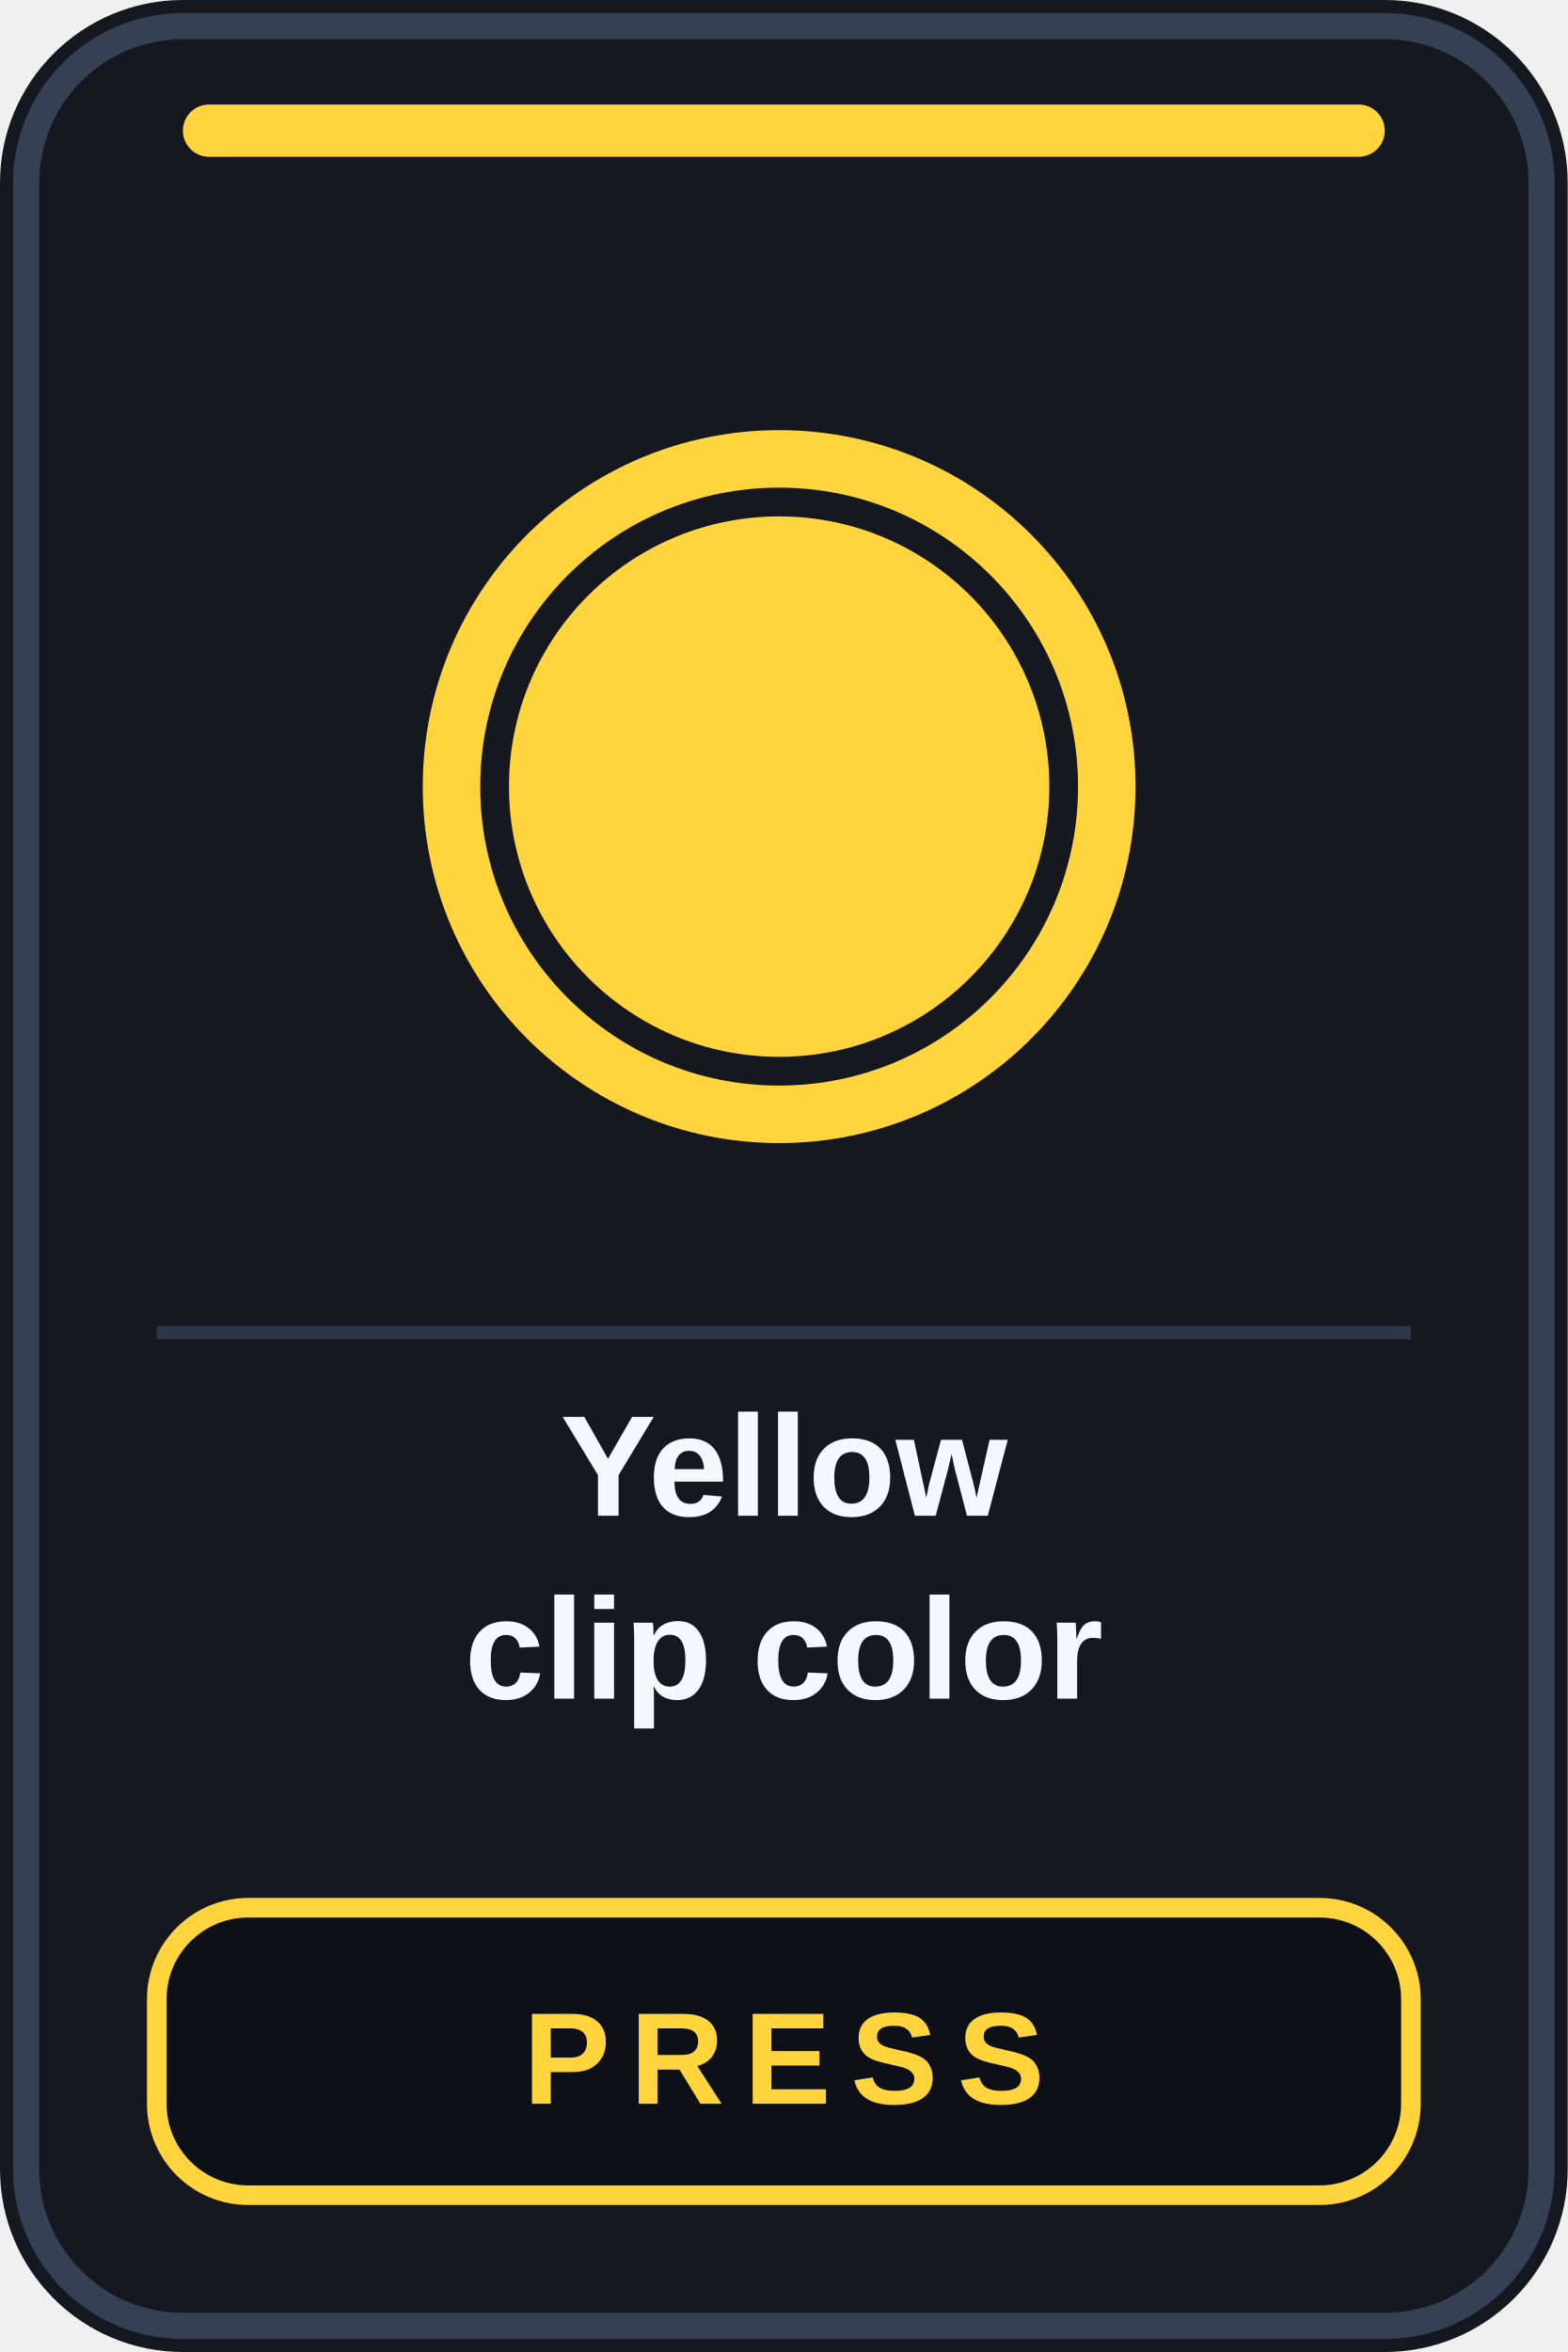
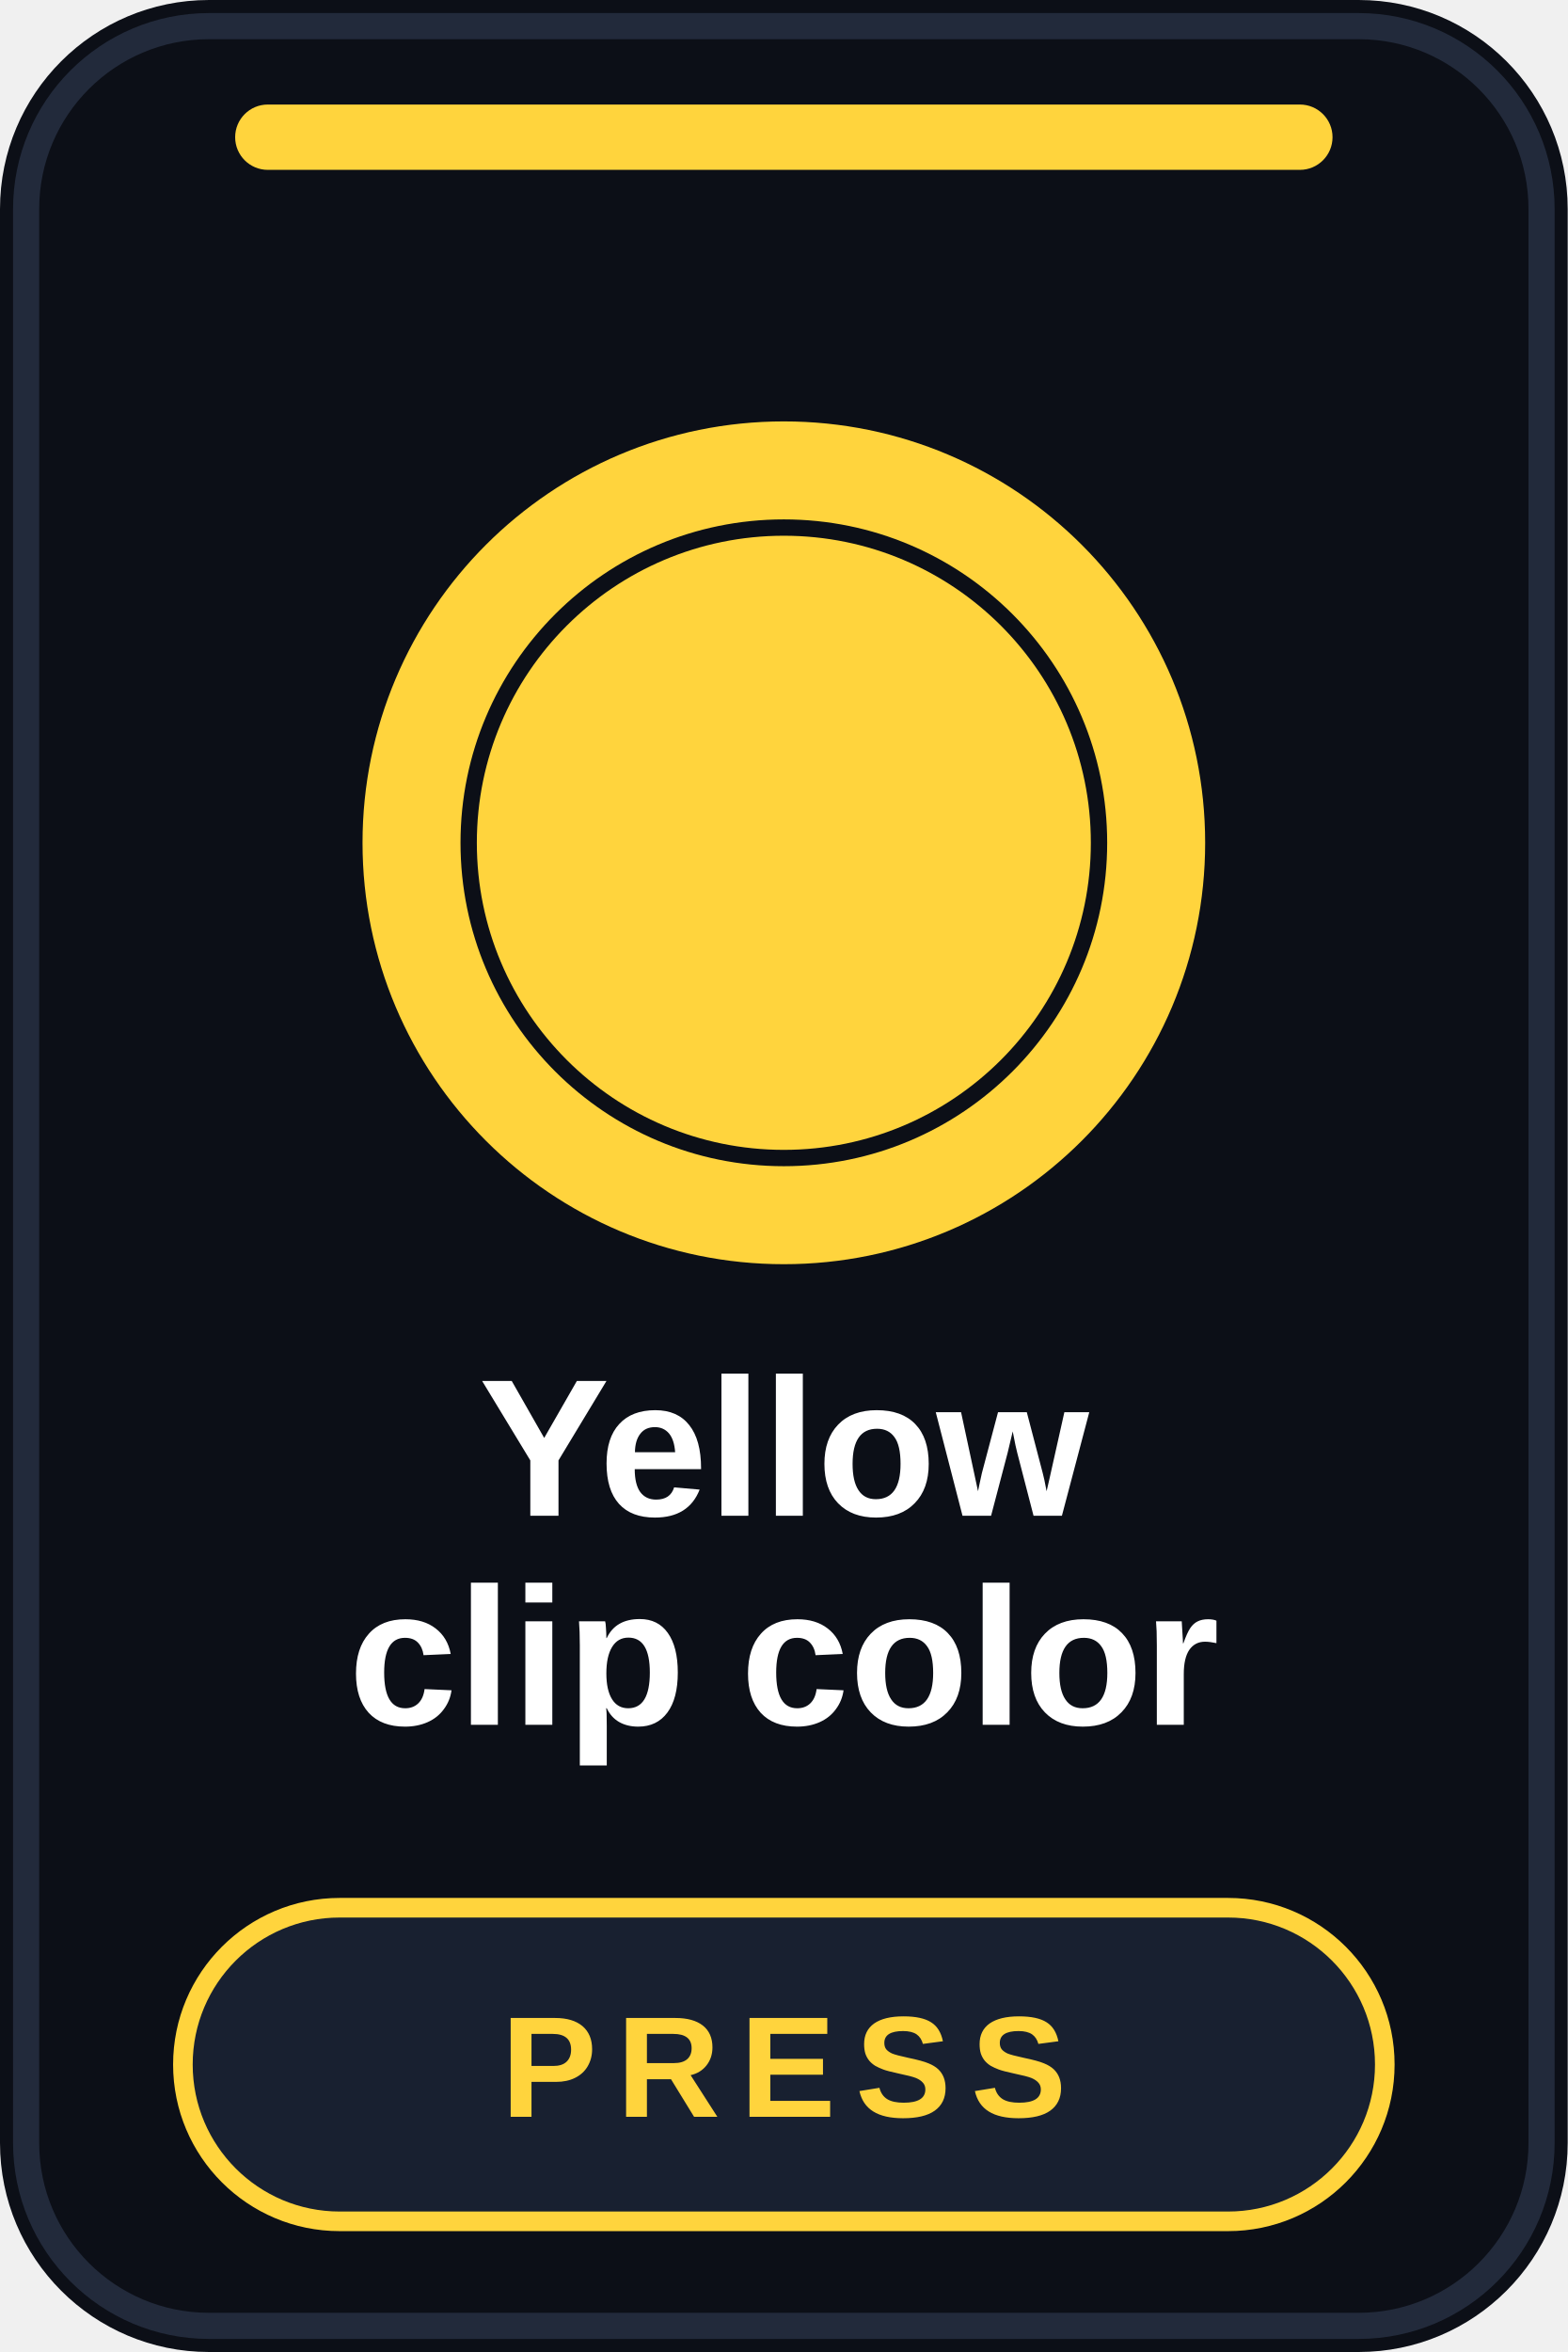
<svg xmlns="http://www.w3.org/2000/svg" width="120" height="180" viewBox="0 0 120 180">
-   <rect width="120" height="180" rx="14" fill="#15181E" />
-   <rect x="2" y="2" width="116" height="176" rx="12" fill="none" stroke="#364055" stroke-width="2" />
-   <rect x="14" y="8" width="92" height="4" rx="2" fill="#FFD43D" />
-   <g transform="translate(13, 14) scale(0.44)">
+   <rect width="120" height="180" rx="16" fill="#0C0F17" />
+   <rect x="2" y="2" width="116" height="176" rx="14" fill="none" stroke="#222A3B" stroke-width="2" />
+   <rect x="18" y="8" width="84" height="5" rx="2.5" fill="#FFD43D" />
+   <g transform="translate(7, 12) scale(0.50)">
    <circle cx="106" cy="105" r="47" fill="#FFD43D" />
-     <circle cx="106" cy="105" r="57" stroke="#FFD43D" stroke-width="10" stroke-linecap="round" stroke-linejoin="round" fill="none" />
+     <circle cx="106" cy="105" r="57" stroke="#FFD43D" stroke-width="15" stroke-linecap="round" stroke-linejoin="round" fill="none" />
  </g>
-   <line x1="12" y1="102" x2="108" y2="102" stroke="#2B3648" stroke-width="1" />
-   <text x="60" y="116" text-anchor="middle" fill="#F5F7FC" font-family="Arial, Helvetica, sans-serif" font-size="11" font-weight="700">Yellow</text>
-   <text x="60" y="130" text-anchor="middle" fill="#F5F7FC" font-family="Arial, Helvetica, sans-serif" font-size="11" font-weight="700">clip color</text>
-   <rect x="12" y="146" width="96" height="22" rx="7" fill="#0D1117" stroke="#FFD43D" stroke-width="1.5" />
-   <text x="60" y="161" text-anchor="middle" fill="#FFD43D" font-family="Arial, Helvetica, sans-serif" font-size="10" font-weight="700" letter-spacing="1.5">PRESS</text>
+   <text x="60" y="116" text-anchor="middle" fill="#FFFFFF" font-family="-apple-system, BlinkMacSystemFont, Arial, sans-serif" font-size="15" font-weight="800">Yellow</text>
+   <text x="60" y="132" text-anchor="middle" fill="#FFFFFF" font-family="-apple-system, BlinkMacSystemFont, Arial, sans-serif" font-size="15" font-weight="800">clip color</text>
+   <rect x="14" y="146" width="92" height="24" rx="12" fill="#182030" stroke="#FFD43D" stroke-width="1.5" />
+   <text x="60" y="162" text-anchor="middle" fill="#FFD43D" font-family="-apple-system, BlinkMacSystemFont, Arial, sans-serif" font-size="11" font-weight="900" letter-spacing="1.5">PRESS</text>
</svg>
